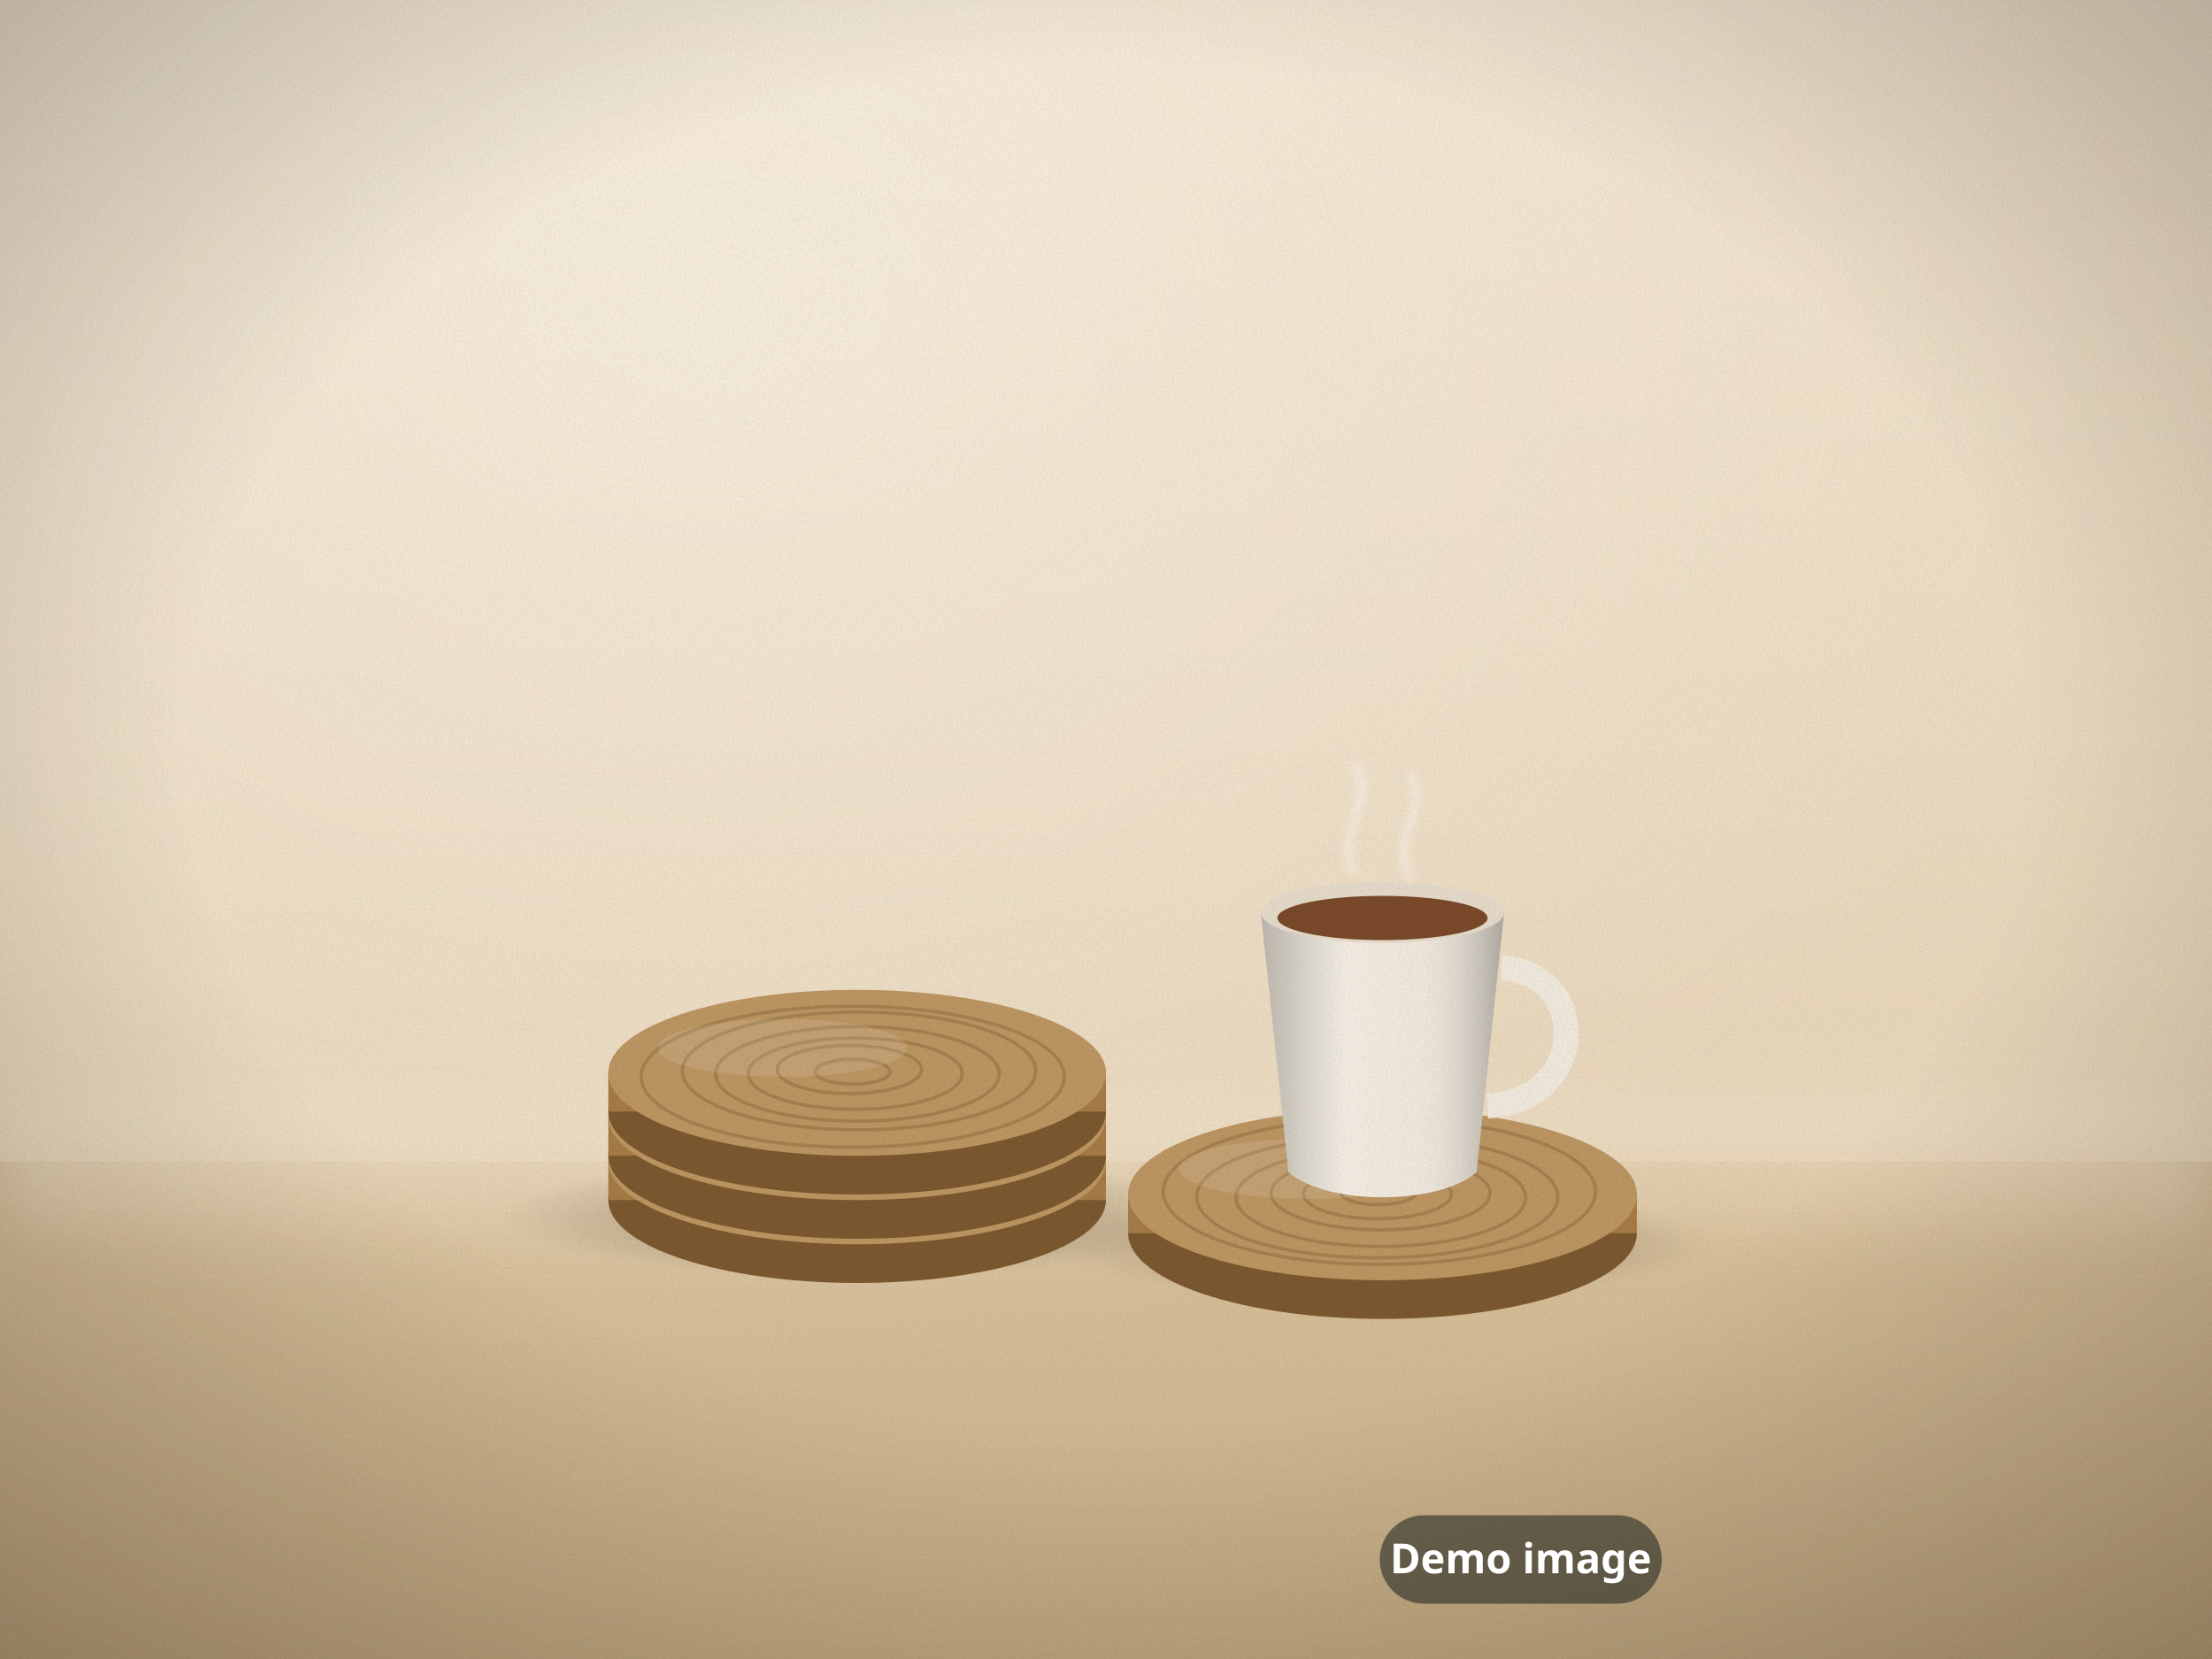
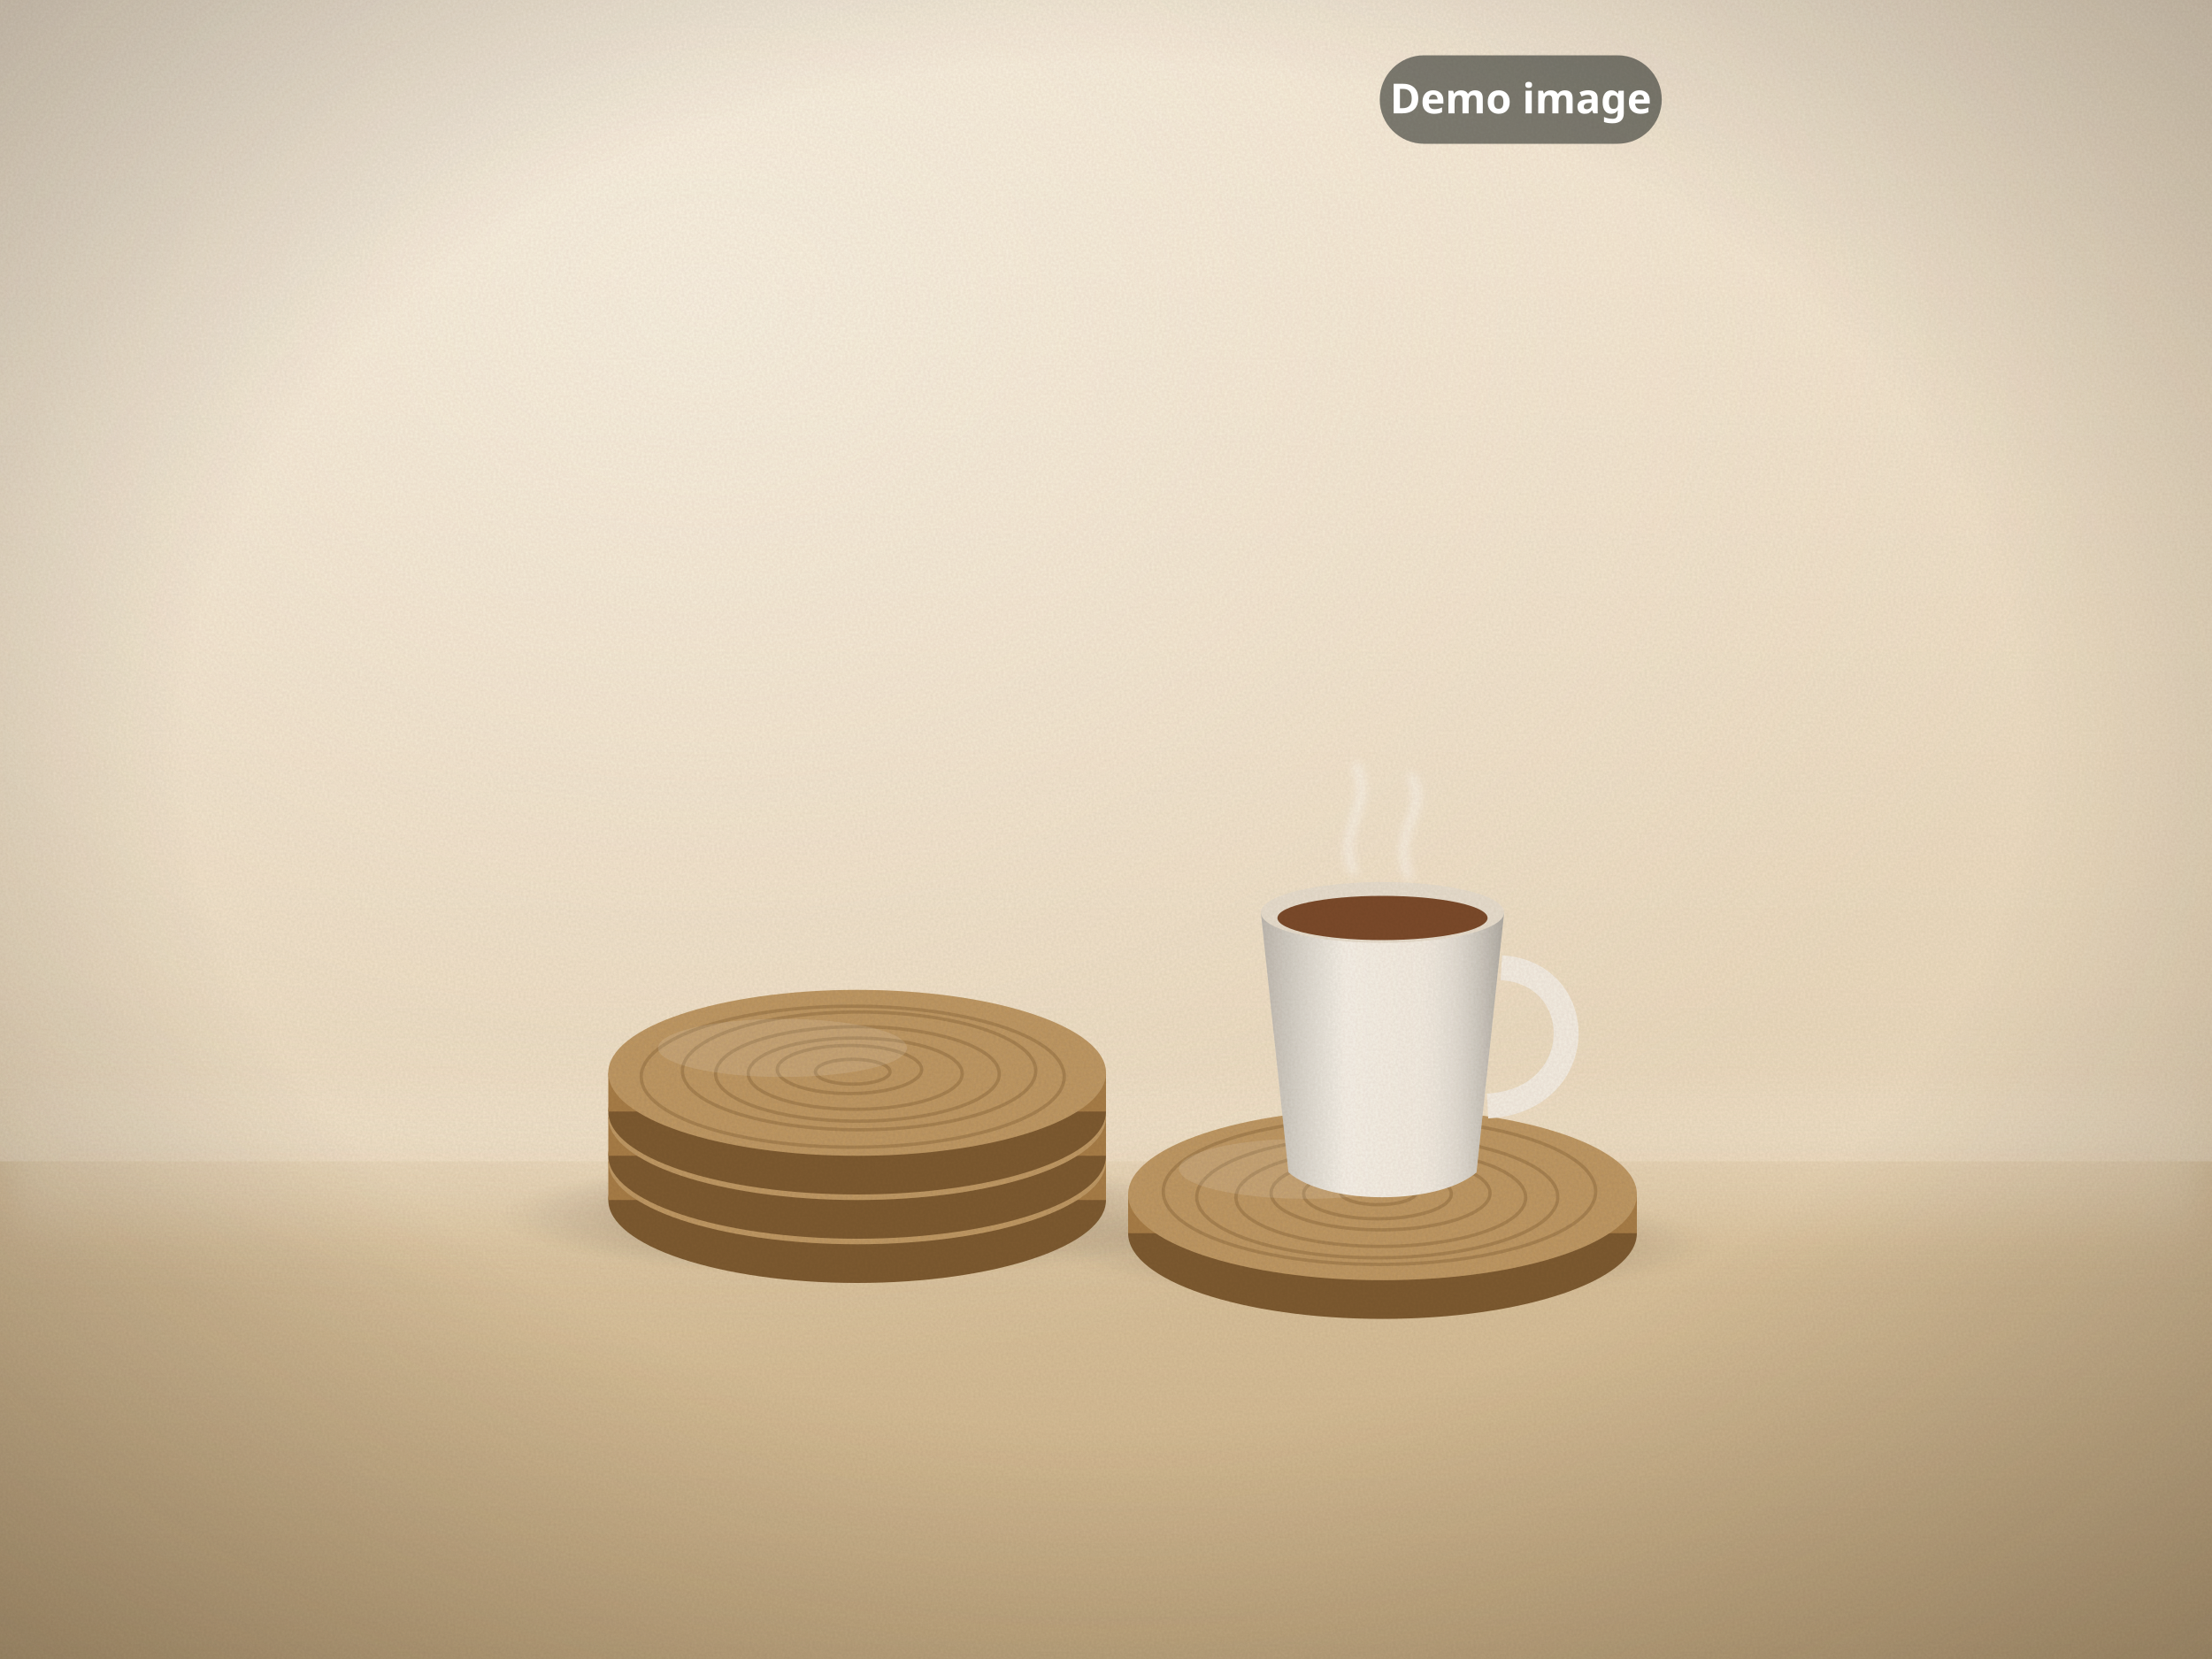
<svg xmlns="http://www.w3.org/2000/svg" viewBox="0 0 800 600" role="img" aria-label="Demo image: Wooden coaster set">
  <defs>
    <filter id="fiber" x="-5%" y="-5%" width="110%" height="110%">
      <feTurbulence type="fractalNoise" baseFrequency="0.85" numOctaves="3" seed="4" result="n" />
      <feColorMatrix in="n" type="matrix" values="0 0 0 0 0.35  0 0 0 0 0.25  0 0 0 0 0.15  0 0 0 0.28 0" result="t" />
      <feComposite in="t" in2="SourceGraphic" operator="in" result="tm" />
      <feMerge>
        <feMergeNode in="SourceGraphic" />
        <feMergeNode in="tm" />
      </feMerge>
    </filter>
    <filter id="grain" x="0" y="0" width="100%" height="100%">
      <feTurbulence type="fractalNoise" baseFrequency="1.1" numOctaves="2" seed="9" stitchTiles="stitch" />
      <feColorMatrix type="matrix" values="0 0 0 0 0.2  0 0 0 0 0.15  0 0 0 0 0.1  0 0 0 0.55 0" />
    </filter>
    <filter id="blur10" x="-50%" y="-50%" width="200%" height="200%">
      <feGaussianBlur stdDeviation="10" />
    </filter>
    <filter id="blur4" x="-50%" y="-50%" width="200%" height="200%">
      <feGaussianBlur stdDeviation="4" />
    </filter>
    <filter id="blur2" x="-50%" y="-50%" width="200%" height="200%">
      <feGaussianBlur stdDeviation="1.6" />
    </filter>
    <filter id="glow" x="-80%" y="-80%" width="260%" height="260%">
      <feGaussianBlur stdDeviation="22" />
    </filter>
    <radialGradient id="key" cx="32%" cy="18%" r="65%">
      <stop offset="0" stop-color="#fffaf0" stop-opacity="0.55" />
      <stop offset="1" stop-color="#fffaf0" stop-opacity="0" />
    </radialGradient>
    <radialGradient id="vignette" cx="50%" cy="45%" r="75%">
      <stop offset="0.55" stop-color="#20160c" stop-opacity="0" />
      <stop offset="1" stop-color="#20160c" stop-opacity="0.32" />
    </radialGradient>
    <radialGradient id="contact" cx="50%" cy="50%" r="50%">
      <stop offset="0" stop-color="#20160c" stop-opacity="0.5" />
      <stop offset="1" stop-color="#20160c" stop-opacity="0" />
    </radialGradient>
    <linearGradient id="sheenV" x1="0" y1="0" x2="1" y2="0">
      <stop offset="0" stop-color="#000" stop-opacity="0.22" />
      <stop offset="0.35" stop-color="#fff" stop-opacity="0.18" />
      <stop offset="0.6" stop-color="#fff" stop-opacity="0" />
      <stop offset="1" stop-color="#000" stop-opacity="0.28" />
    </linearGradient>
    <pattern id="woodgrain" width="240" height="26" patternUnits="userSpaceOnUse">
      <path d="M0 5 C 60 2, 120 9, 240 5 M0 13 C 80 16, 150 9, 240 13 M0 21 C 50 19, 170 25, 240 21" fill="none" stroke="#7d5a30" stroke-opacity="0.35" stroke-width="1.2" />
      <path d="M30 9 C 60 7, 90 11, 120 9" fill="none" stroke="#fff" stroke-opacity="0.12" stroke-width="2" />
    </pattern>
    <pattern id="weave" width="48" height="24" patternUnits="userSpaceOnUse">
      <rect width="48" height="24" fill="#3c6b52" />
      <rect x="0" y="2" width="24" height="8" rx="2" fill="#f7f1e6" />
      <rect x="24" y="14" width="24" height="8" rx="2" fill="#d9823b" />
      <rect x="24" y="2" width="24" height="8" rx="2" fill="#1f3a2b" />
      <rect x="0" y="14" width="24" height="8" rx="2" fill="#c4471e" />
      <path d="M0 6 H48 M0 18 H48" stroke="#000" stroke-opacity="0.12" />
    </pattern>
    <pattern id="stripes" width="14" height="14" patternUnits="userSpaceOnUse" patternTransform="rotate(35)">
      <rect width="14" height="14" fill="#f7f1e6" />
      <rect width="6" height="14" fill="#c4471e" />
    </pattern>
    <pattern id="dots" width="16" height="16" patternUnits="userSpaceOnUse">
      <rect width="16" height="16" fill="#3c6b52" />
      <circle cx="8" cy="8" r="3" fill="#f7f1e6" />
    </pattern>
    <pattern id="check" width="20" height="20" patternUnits="userSpaceOnUse">
      <rect width="20" height="20" fill="#e8a33a" />
      <rect width="10" height="10" fill="#d9823b" />
      <rect x="10" y="10" width="10" height="10" fill="#d9823b" />
    </pattern>
    <pattern id="ikat" width="24" height="24" patternUnits="userSpaceOnUse">
      <rect width="24" height="24" fill="#8fb09c" />
      <path d="M12 3 L20 12 L12 21 L4 12 Z" fill="none" stroke="#1f3a2b" stroke-width="2" />
    </pattern>
    <pattern id="flecks" width="60" height="60" patternUnits="userSpaceOnUse">
      <rect width="60" height="60" fill="#ecdcc0" />
      <ellipse cx="10" cy="12" rx="4" ry="2" fill="#c9705a" transform="rotate(30 10 12)" />
      <ellipse cx="40" cy="8" rx="3" ry="1.6" fill="#e8a33a" transform="rotate(-20 40 8)" />
      <ellipse cx="28" cy="34" rx="4" ry="2" fill="#c4471e" fill-opacity="0.8" transform="rotate(70 28 34)" />
      <ellipse cx="50" cy="44" rx="3" ry="1.5" fill="#6f8f5a" transform="rotate(10 50 44)" />
      <ellipse cx="12" cy="50" rx="3.5" ry="1.6" fill="#c9705a" fill-opacity="0.7" transform="rotate(-40 12 50)" />
    </pattern>
    <linearGradient id="wall" x1="0" y1="0" x2="0" y2="1">
      <stop offset="0" stop-color="#f4e7d2" />
      <stop offset="1" stop-color="#e6d2b2" />
    </linearGradient>
    <linearGradient id="floor" x1="0" y1="0" x2="0" y2="1">
      <stop offset="0" stop-color="#dcc5a0" />
      <stop offset="1" stop-color="#cdb38a" />
    </linearGradient>
  </defs>
  <rect width="800" height="600" fill="url(#wall)" />
  <rect y="420" width="800" height="180" fill="url(#floor)" />
  <rect y="396" width="800" height="48" fill="url(#wall)" opacity="0.6" filter="url(#blur10)" />
  <rect width="800" height="600" fill="url(#key)" />
  <ellipse cx="310" cy="440" rx="130" ry="22" fill="url(#contact)" opacity="0.7" />
  <ellipse cx="500" cy="450" rx="120" ry="20" fill="url(#contact)" opacity="0.6" />
  <ellipse cx="310" cy="434" rx="90" ry="30" fill="#7d5a30" />
  <rect x="220" y="420" width="180" height="14" fill="#a77d47" />
  <g filter="url(#fiber)">
    <ellipse cx="310" cy="420" rx="90" ry="30" fill="#c29a62" />
  </g>
  <ellipse cx="308.4" cy="419.1" rx="13.5" ry="4.5" fill="none" stroke="#7d5a30" stroke-opacity="0.35" stroke-width="1.2" />
  <ellipse cx="311" cy="418.6" rx="26.1" ry="8.7" fill="none" stroke="#7d5a30" stroke-opacity="0.35" stroke-width="1.2" />
  <ellipse cx="307.3" cy="418.8" rx="38.7" ry="12.9" fill="none" stroke="#7d5a30" stroke-opacity="0.35" stroke-width="1.2" />
  <ellipse cx="310.9" cy="420.9" rx="51.3" ry="17.1" fill="none" stroke="#7d5a30" stroke-opacity="0.35" stroke-width="1.2" />
  <ellipse cx="310.6" cy="419" rx="63.9" ry="21.3" fill="none" stroke="#7d5a30" stroke-opacity="0.35" stroke-width="1.2" />
  <ellipse cx="309" cy="420.3" rx="76.5" ry="25.5" fill="none" stroke="#7d5a30" stroke-opacity="0.35" stroke-width="1.2" />
  <ellipse cx="283" cy="411" rx="45" ry="10.5" fill="#fff" opacity="0.12" />
  <ellipse cx="310" cy="418" rx="90" ry="30" fill="#7d5a30" />
  <rect x="220" y="404" width="180" height="14" fill="#a77d47" />
  <g filter="url(#fiber)">
    <ellipse cx="310" cy="404" rx="90" ry="30" fill="#c29a62" />
  </g>
  <ellipse cx="308.4" cy="403.3" rx="13.5" ry="4.5" fill="none" stroke="#7d5a30" stroke-opacity="0.35" stroke-width="1.2" />
  <ellipse cx="309.1" cy="402.7" rx="26.1" ry="8.7" fill="none" stroke="#7d5a30" stroke-opacity="0.35" stroke-width="1.2" />
  <ellipse cx="311.3" cy="405" rx="38.7" ry="12.9" fill="none" stroke="#7d5a30" stroke-opacity="0.35" stroke-width="1.2" />
  <ellipse cx="307.5" cy="404.7" rx="51.3" ry="17.1" fill="none" stroke="#7d5a30" stroke-opacity="0.35" stroke-width="1.2" />
  <ellipse cx="307.6" cy="403.1" rx="63.9" ry="21.3" fill="none" stroke="#7d5a30" stroke-opacity="0.35" stroke-width="1.2" />
  <ellipse cx="311.7" cy="403.3" rx="76.5" ry="25.5" fill="none" stroke="#7d5a30" stroke-opacity="0.35" stroke-width="1.2" />
  <ellipse cx="283" cy="395" rx="45" ry="10.5" fill="#fff" opacity="0.12" />
  <ellipse cx="310" cy="402" rx="90" ry="30" fill="#7d5a30" />
  <rect x="220" y="388" width="180" height="14" fill="#a77d47" />
  <g filter="url(#fiber)">
    <ellipse cx="310" cy="388" rx="90" ry="30" fill="#c29a62" />
  </g>
  <ellipse cx="308.4" cy="387.6" rx="13.5" ry="4.5" fill="none" stroke="#7d5a30" stroke-opacity="0.35" stroke-width="1.2" />
  <ellipse cx="307.2" cy="386.8" rx="26.1" ry="8.7" fill="none" stroke="#7d5a30" stroke-opacity="0.35" stroke-width="1.2" />
  <ellipse cx="309.3" cy="388.3" rx="38.7" ry="12.9" fill="none" stroke="#7d5a30" stroke-opacity="0.35" stroke-width="1.2" />
  <ellipse cx="310.1" cy="388.4" rx="51.3" ry="17.1" fill="none" stroke="#7d5a30" stroke-opacity="0.35" stroke-width="1.2" />
  <ellipse cx="310.7" cy="387.3" rx="63.9" ry="21.3" fill="none" stroke="#7d5a30" stroke-opacity="0.35" stroke-width="1.2" />
  <ellipse cx="308.4" cy="389.4" rx="76.5" ry="25.5" fill="none" stroke="#7d5a30" stroke-opacity="0.35" stroke-width="1.2" />
  <ellipse cx="283" cy="379" rx="45" ry="10.5" fill="#fff" opacity="0.12" />
  <ellipse cx="500" cy="446" rx="92" ry="31" fill="#7d5a30" />
  <rect x="408" y="432" width="184" height="14" fill="#a77d47" />
  <g filter="url(#fiber)">
    <ellipse cx="500" cy="432" rx="92" ry="31" fill="#c29a62" />
  </g>
  <ellipse cx="498.5" cy="431.1" rx="13.8" ry="4.6" fill="none" stroke="#7d5a30" stroke-opacity="0.35" stroke-width="1.2" />
  <ellipse cx="498.2" cy="431.8" rx="26.7" ry="9" fill="none" stroke="#7d5a30" stroke-opacity="0.35" stroke-width="1.2" />
  <ellipse cx="499.3" cy="431.5" rx="39.6" ry="13.3" fill="none" stroke="#7d5a30" stroke-opacity="0.35" stroke-width="1.2" />
  <ellipse cx="499.4" cy="433.1" rx="52.4" ry="17.7" fill="none" stroke="#7d5a30" stroke-opacity="0.35" stroke-width="1.2" />
  <ellipse cx="498.1" cy="432.9" rx="65.3" ry="22" fill="none" stroke="#7d5a30" stroke-opacity="0.35" stroke-width="1.2" />
  <ellipse cx="498.9" cy="430.9" rx="78.2" ry="26.4" fill="none" stroke="#7d5a30" stroke-opacity="0.35" stroke-width="1.2" />
  <ellipse cx="472.4" cy="422.7" rx="46" ry="10.85" fill="#fff" opacity="0.12" />
  <path d="M 456 330 L 466 424 C 480 436, 520 436, 534 424 L 544 330 Z" fill="#f3ece1" />
  <path d="M 456 330 L 466 424 C 480 436, 520 436, 534 424 L 544 330 Z" fill="url(#sheenV)" />
  <ellipse cx="500" cy="330" rx="44" ry="11" fill="#e7ddcd" />
  <ellipse cx="500" cy="332" rx="38" ry="8" fill="#7b4a2a" />
  <path d="M 543 350 C 575 352, 575 398, 538 400" stroke="#f3ece1" stroke-width="9" fill="none" />
  <path d="M 490 316 C 482 300, 498 292, 490 276 M 510 318 C 502 300, 518 294, 510 280" stroke="#fff" stroke-opacity="0.45" stroke-width="3" fill="none" filter="url(#blur2)" />
  <rect width="800" height="600" fill="url(#vignette)" />
  <rect width="800" height="600" filter="url(#grain)" opacity="0.22" style="mix-blend-mode:multiply" />
  <g font-family="'DM Sans', system-ui, sans-serif">
-     <rect x="499" y="548" width="102" height="32" rx="16" fill="#1b1f1c" fill-opacity="0.55" />
-     <text x="550" y="569" text-anchor="middle" font-size="15" font-weight="600" fill="#ffffff">Demo image</text>
+     <rect x="499" y="20" width="102" height="32" rx="16" fill="#1b1f1c" fill-opacity="0.55" />
+     <text x="550" y="41" text-anchor="middle" font-size="15" font-weight="600" fill="#ffffff">Demo image</text>
  </g>
</svg>
